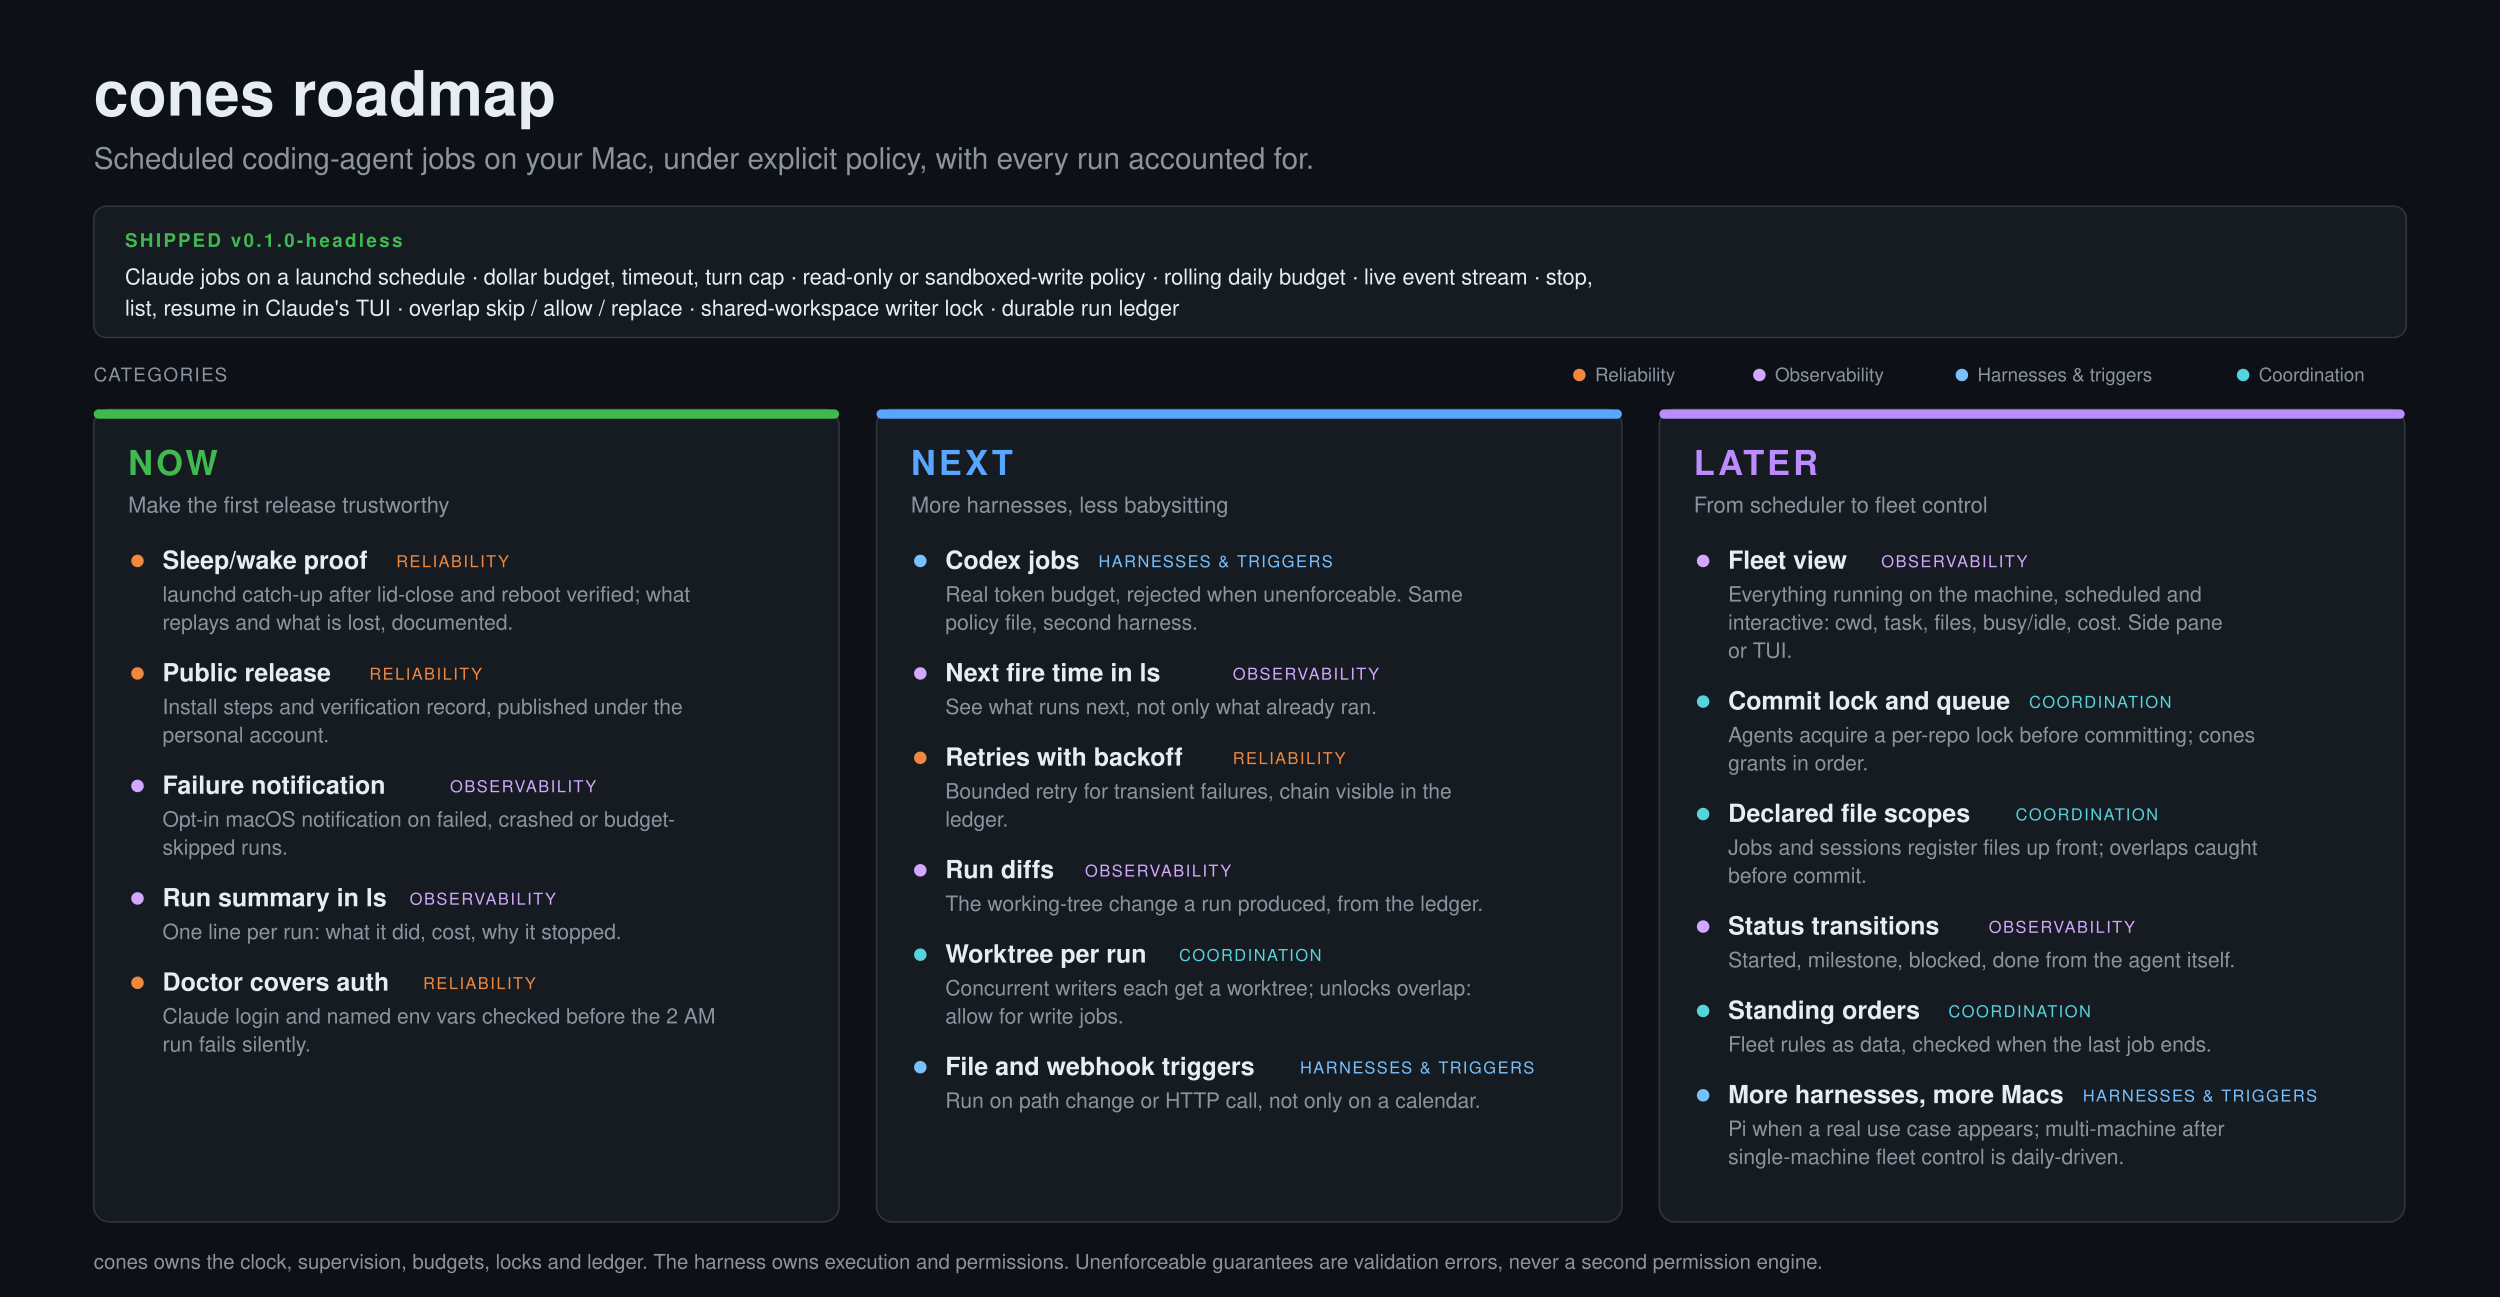
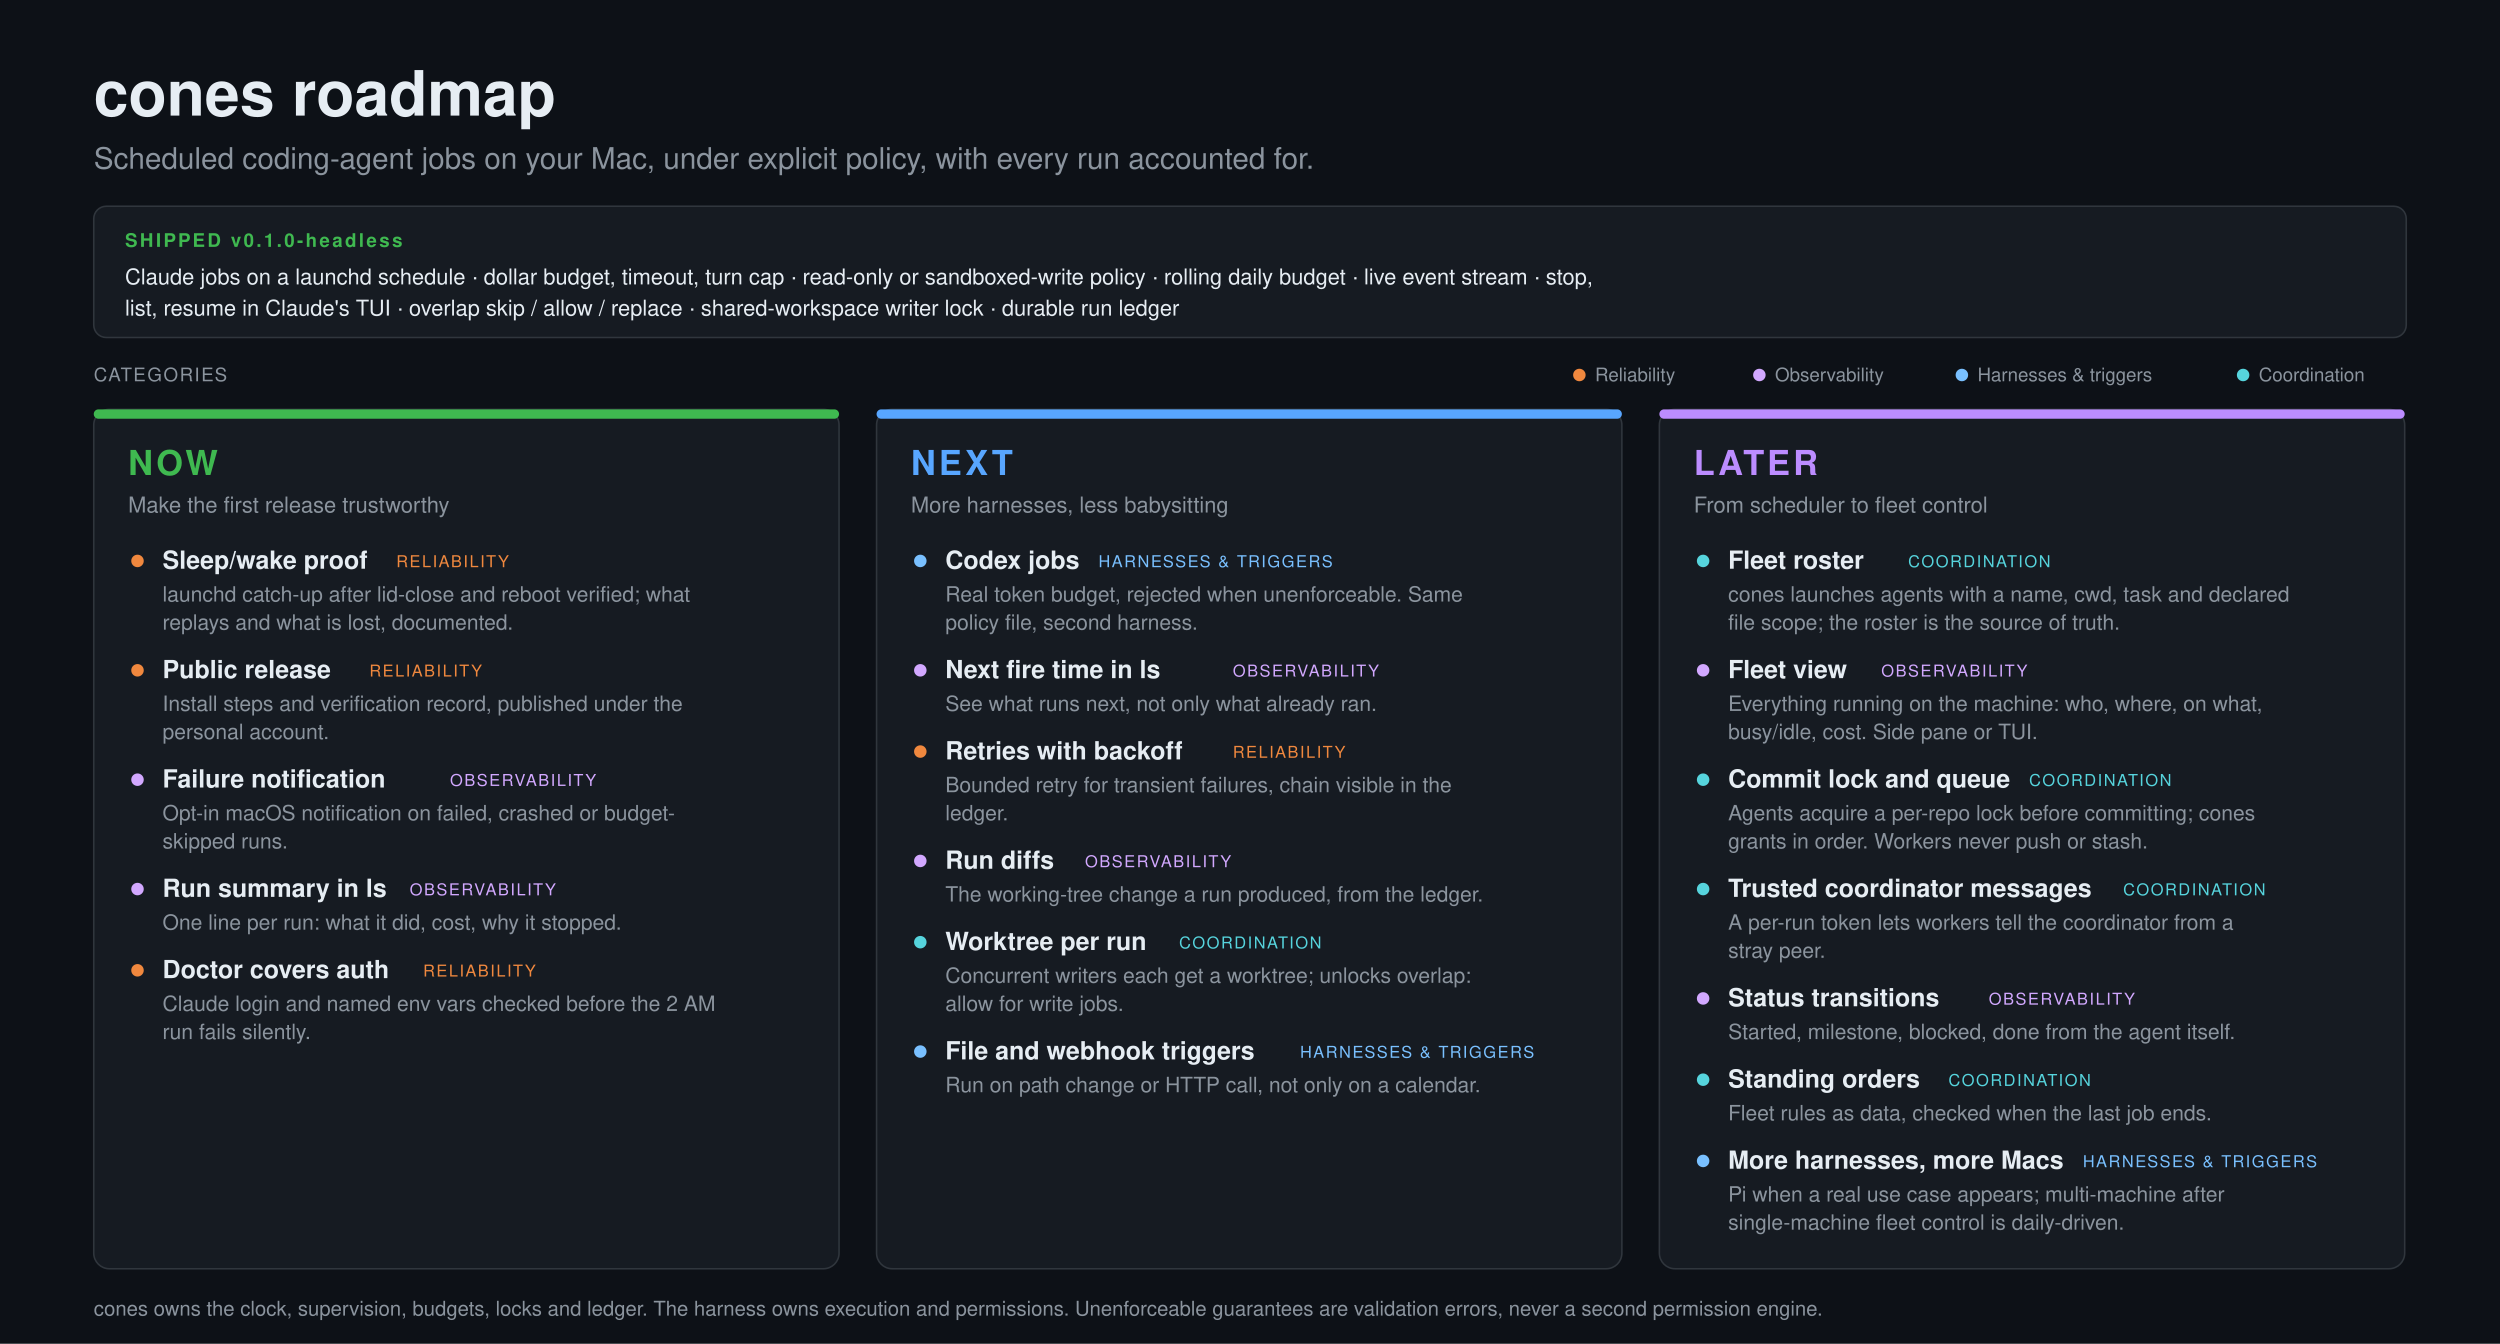
- <svg xmlns="http://www.w3.org/2000/svg" width="1600" height="830" viewBox="0 0 1600 830" font-family="-apple-system,BlinkMacSystemFont,Segoe UI,Helvetica,Arial,sans-serif">
-   <rect width="1600" height="900" fill="#0d1117" />
-   <text x="60" y="74" font-size="40" font-weight="700" fill="#e6edf3">cones roadmap</text>
+ <svg xmlns="http://www.w3.org/2000/svg" width="1600" height="860" viewBox="0 0 1600 860" font-family="-apple-system,BlinkMacSystemFont,Segoe UI,Helvetica,Arial,sans-serif">
+   <rect width="1600" height="860" fill="#0d1117" />
+   <text x="60" y="74" font-size="40" fill="#e6edf3" font-weight="700">cones roadmap</text>
  <text x="60" y="108" font-size="19" fill="#8b949e">Scheduled coding-agent jobs on your Mac, under explicit policy, with every run accounted for.</text>
  <rect x="60" y="132" width="1480" height="84" rx="8" fill="#161b22" stroke="#30363d" />
-   <text x="80" y="158" font-size="12" font-weight="700" fill="#3fb950" letter-spacing="1.5">SHIPPED  v0.1.0-headless</text>
+   <text x="80" y="158" font-size="12" fill="#3fb950" font-weight="700" letter-spacing="1.5">SHIPPED  v0.1.0-headless</text>
  <text x="80" y="182" font-size="14" fill="#e6edf3">Claude jobs on a launchd schedule · dollar budget, timeout, turn cap · read-only or sandboxed-write policy · rolling daily budget · live event stream · stop,</text>
  <text x="80" y="202" font-size="14" fill="#e6edf3">list, resume in Claude's TUI · overlap skip / allow / replace · shared-workspace writer lock · durable run ledger</text>
  <circle cx="1435.6" cy="240" r="4" fill="#56d4dd" />
  <text x="1445.6" y="244" font-size="12" fill="#8b949e">Coordination</text>
  <circle cx="1255.6" cy="240" r="4" fill="#79c0ff" />
  <text x="1265.6" y="244" font-size="12" fill="#8b949e">Harnesses &amp; triggers</text>
  <circle cx="1126.0" cy="240" r="4" fill="#d2a8ff" />
  <text x="1136.0" y="244" font-size="12" fill="#8b949e">Observability</text>
  <circle cx="1010.8" cy="240" r="4" fill="#f0883e" />
  <text x="1020.8" y="244" font-size="12" fill="#8b949e">Reliability</text>
  <text x="60" y="244" font-size="12" fill="#8b949e" letter-spacing="1">CATEGORIES</text>
-   <rect x="60" y="262" width="477" height="520" rx="10" fill="#161b22" stroke="#30363d" />
+   <rect x="60" y="262" width="477" height="550" rx="10" fill="#161b22" stroke="#30363d" />
  <rect x="60" y="262" width="477" height="6" rx="3" fill="#3fb950" />
-   <text x="82" y="304" font-size="22" font-weight="800" fill="#3fb950" letter-spacing="2">NOW</text>
+   <text x="82" y="304" font-size="22" fill="#3fb950" font-weight="800" letter-spacing="2">NOW</text>
  <text x="82" y="328" font-size="14" fill="#8b949e">Make the first release trustworthy</text>
  <circle cx="88" cy="359" r="4" fill="#f0883e" />
-   <text x="104" y="364" font-size="16" font-weight="700" fill="#e6edf3">Sleep/wake proof</text>
+   <text x="104" y="364" font-size="16" fill="#e6edf3" font-weight="700">Sleep/wake proof</text>
  <text x="253.6" y="363" font-size="10.5" fill="#f0883e" letter-spacing="1">RELIABILITY</text>
  <text x="104" y="385" font-size="13.5" fill="#8b949e">launchd catch-up after lid-close and reboot verified; what</text>
  <text x="104" y="403" font-size="13.5" fill="#8b949e">replays and what is lost, documented.</text>
-   <circle cx="88" cy="431" r="4" fill="#f0883e" />
-   <text x="104" y="436" font-size="16" font-weight="700" fill="#e6edf3">Public release</text>
-   <text x="236.4" y="435" font-size="10.5" fill="#f0883e" letter-spacing="1">RELIABILITY</text>
-   <text x="104" y="457" font-size="13.5" fill="#8b949e">Install steps and verification record, published under the</text>
-   <text x="104" y="475" font-size="13.5" fill="#8b949e">personal account.</text>
-   <circle cx="88" cy="503" r="4" fill="#d2a8ff" />
-   <text x="104" y="508" font-size="16" font-weight="700" fill="#e6edf3">Failure notification</text>
-   <text x="288.0" y="507" font-size="10.5" fill="#d2a8ff" letter-spacing="1">OBSERVABILITY</text>
-   <text x="104" y="529" font-size="13.5" fill="#8b949e">Opt-in macOS notification on failed, crashed or budget-</text>
-   <text x="104" y="547" font-size="13.5" fill="#8b949e">skipped runs.</text>
-   <circle cx="88" cy="575" r="4" fill="#d2a8ff" />
-   <text x="104" y="580" font-size="16" font-weight="700" fill="#e6edf3">Run summary in ls</text>
-   <text x="262.2" y="579" font-size="10.5" fill="#d2a8ff" letter-spacing="1">OBSERVABILITY</text>
-   <text x="104" y="601" font-size="13.5" fill="#8b949e">One line per run: what it did, cost, why it stopped.</text>
-   <circle cx="88" cy="629" r="4" fill="#f0883e" />
-   <text x="104" y="634" font-size="16" font-weight="700" fill="#e6edf3">Doctor covers auth</text>
-   <text x="270.8" y="633" font-size="10.5" fill="#f0883e" letter-spacing="1">RELIABILITY</text>
-   <text x="104" y="655" font-size="13.5" fill="#8b949e">Claude login and named env vars checked before the 2 AM</text>
-   <text x="104" y="673" font-size="13.5" fill="#8b949e">run fails silently.</text>
-   <rect x="561" y="262" width="477" height="520" rx="10" fill="#161b22" stroke="#30363d" />
+   <circle cx="88" cy="429" r="4" fill="#f0883e" />
+   <text x="104" y="434" font-size="16" fill="#e6edf3" font-weight="700">Public release</text>
+   <text x="236.4" y="433" font-size="10.5" fill="#f0883e" letter-spacing="1">RELIABILITY</text>
+   <text x="104" y="455" font-size="13.5" fill="#8b949e">Install steps and verification record, published under the</text>
+   <text x="104" y="473" font-size="13.5" fill="#8b949e">personal account.</text>
+   <circle cx="88" cy="499" r="4" fill="#d2a8ff" />
+   <text x="104" y="504" font-size="16" fill="#e6edf3" font-weight="700">Failure notification</text>
+   <text x="288.0" y="503" font-size="10.5" fill="#d2a8ff" letter-spacing="1">OBSERVABILITY</text>
+   <text x="104" y="525" font-size="13.5" fill="#8b949e">Opt-in macOS notification on failed, crashed or budget-</text>
+   <text x="104" y="543" font-size="13.5" fill="#8b949e">skipped runs.</text>
+   <circle cx="88" cy="569" r="4" fill="#d2a8ff" />
+   <text x="104" y="574" font-size="16" fill="#e6edf3" font-weight="700">Run summary in ls</text>
+   <text x="262.2" y="573" font-size="10.5" fill="#d2a8ff" letter-spacing="1">OBSERVABILITY</text>
+   <text x="104" y="595" font-size="13.5" fill="#8b949e">One line per run: what it did, cost, why it stopped.</text>
+   <circle cx="88" cy="621" r="4" fill="#f0883e" />
+   <text x="104" y="626" font-size="16" fill="#e6edf3" font-weight="700">Doctor covers auth</text>
+   <text x="270.8" y="625" font-size="10.5" fill="#f0883e" letter-spacing="1">RELIABILITY</text>
+   <text x="104" y="647" font-size="13.5" fill="#8b949e">Claude login and named env vars checked before the 2 AM</text>
+   <text x="104" y="665" font-size="13.5" fill="#8b949e">run fails silently.</text>
+   <rect x="561" y="262" width="477" height="550" rx="10" fill="#161b22" stroke="#30363d" />
  <rect x="561" y="262" width="477" height="6" rx="3" fill="#58a6ff" />
-   <text x="583" y="304" font-size="22" font-weight="800" fill="#58a6ff" letter-spacing="2">NEXT</text>
+   <text x="583" y="304" font-size="22" fill="#58a6ff" font-weight="800" letter-spacing="2">NEXT</text>
  <text x="583" y="328" font-size="14" fill="#8b949e">More harnesses, less babysitting</text>
  <circle cx="589" cy="359" r="4" fill="#79c0ff" />
-   <text x="605" y="364" font-size="16" font-weight="700" fill="#e6edf3">Codex jobs</text>
+   <text x="605" y="364" font-size="16" fill="#e6edf3" font-weight="700">Codex jobs</text>
  <text x="703.0" y="363" font-size="10.5" fill="#79c0ff" letter-spacing="1">HARNESSES &amp; TRIGGERS</text>
  <text x="605" y="385" font-size="13.5" fill="#8b949e">Real token budget, rejected when unenforceable. Same</text>
  <text x="605" y="403" font-size="13.5" fill="#8b949e">policy file, second harness.</text>
-   <circle cx="589" cy="431" r="4" fill="#d2a8ff" />
-   <text x="605" y="436" font-size="16" font-weight="700" fill="#e6edf3">Next fire time in ls</text>
-   <text x="789.0" y="435" font-size="10.5" fill="#d2a8ff" letter-spacing="1">OBSERVABILITY</text>
-   <text x="605" y="457" font-size="13.5" fill="#8b949e">See what runs next, not only what already ran.</text>
-   <circle cx="589" cy="485" r="4" fill="#f0883e" />
-   <text x="605" y="490" font-size="16" font-weight="700" fill="#e6edf3">Retries with backoff</text>
-   <text x="789.0" y="489" font-size="10.5" fill="#f0883e" letter-spacing="1">RELIABILITY</text>
-   <text x="605" y="511" font-size="13.5" fill="#8b949e">Bounded retry for transient failures, chain visible in the</text>
-   <text x="605" y="529" font-size="13.5" fill="#8b949e">ledger.</text>
-   <circle cx="589" cy="557" r="4" fill="#d2a8ff" />
-   <text x="605" y="562" font-size="16" font-weight="700" fill="#e6edf3">Run diffs</text>
-   <text x="694.4" y="561" font-size="10.5" fill="#d2a8ff" letter-spacing="1">OBSERVABILITY</text>
-   <text x="605" y="583" font-size="13.5" fill="#8b949e">The working-tree change a run produced, from the ledger.</text>
-   <circle cx="589" cy="611" r="4" fill="#56d4dd" />
-   <text x="605" y="616" font-size="16" font-weight="700" fill="#e6edf3">Worktree per run</text>
-   <text x="754.6" y="615" font-size="10.5" fill="#56d4dd" letter-spacing="1">COORDINATION</text>
-   <text x="605" y="637" font-size="13.5" fill="#8b949e">Concurrent writers each get a worktree; unlocks overlap:</text>
-   <text x="605" y="655" font-size="13.5" fill="#8b949e">allow for write jobs.</text>
-   <circle cx="589" cy="683" r="4" fill="#79c0ff" />
-   <text x="605" y="688" font-size="16" font-weight="700" fill="#e6edf3">File and webhook triggers</text>
-   <text x="832.0" y="687" font-size="10.5" fill="#79c0ff" letter-spacing="1">HARNESSES &amp; TRIGGERS</text>
-   <text x="605" y="709" font-size="13.5" fill="#8b949e">Run on path change or HTTP call, not only on a calendar.</text>
-   <rect x="1062" y="262" width="477" height="520" rx="10" fill="#161b22" stroke="#30363d" />
+   <circle cx="589" cy="429" r="4" fill="#d2a8ff" />
+   <text x="605" y="434" font-size="16" fill="#e6edf3" font-weight="700">Next fire time in ls</text>
+   <text x="789.0" y="433" font-size="10.5" fill="#d2a8ff" letter-spacing="1">OBSERVABILITY</text>
+   <text x="605" y="455" font-size="13.5" fill="#8b949e">See what runs next, not only what already ran.</text>
+   <circle cx="589" cy="481" r="4" fill="#f0883e" />
+   <text x="605" y="486" font-size="16" fill="#e6edf3" font-weight="700">Retries with backoff</text>
+   <text x="789.0" y="485" font-size="10.5" fill="#f0883e" letter-spacing="1">RELIABILITY</text>
+   <text x="605" y="507" font-size="13.5" fill="#8b949e">Bounded retry for transient failures, chain visible in the</text>
+   <text x="605" y="525" font-size="13.5" fill="#8b949e">ledger.</text>
+   <circle cx="589" cy="551" r="4" fill="#d2a8ff" />
+   <text x="605" y="556" font-size="16" fill="#e6edf3" font-weight="700">Run diffs</text>
+   <text x="694.4" y="555" font-size="10.5" fill="#d2a8ff" letter-spacing="1">OBSERVABILITY</text>
+   <text x="605" y="577" font-size="13.5" fill="#8b949e">The working-tree change a run produced, from the ledger.</text>
+   <circle cx="589" cy="603" r="4" fill="#56d4dd" />
+   <text x="605" y="608" font-size="16" fill="#e6edf3" font-weight="700">Worktree per run</text>
+   <text x="754.6" y="607" font-size="10.5" fill="#56d4dd" letter-spacing="1">COORDINATION</text>
+   <text x="605" y="629" font-size="13.5" fill="#8b949e">Concurrent writers each get a worktree; unlocks overlap:</text>
+   <text x="605" y="647" font-size="13.5" fill="#8b949e">allow for write jobs.</text>
+   <circle cx="589" cy="673" r="4" fill="#79c0ff" />
+   <text x="605" y="678" font-size="16" fill="#e6edf3" font-weight="700">File and webhook triggers</text>
+   <text x="832.0" y="677" font-size="10.5" fill="#79c0ff" letter-spacing="1">HARNESSES &amp; TRIGGERS</text>
+   <text x="605" y="699" font-size="13.5" fill="#8b949e">Run on path change or HTTP call, not only on a calendar.</text>
+   <rect x="1062" y="262" width="477" height="550" rx="10" fill="#161b22" stroke="#30363d" />
  <rect x="1062" y="262" width="477" height="6" rx="3" fill="#bc8cff" />
-   <text x="1084" y="304" font-size="22" font-weight="800" fill="#bc8cff" letter-spacing="2">LATER</text>
+   <text x="1084" y="304" font-size="22" fill="#bc8cff" font-weight="800" letter-spacing="2">LATER</text>
  <text x="1084" y="328" font-size="14" fill="#8b949e">From scheduler to fleet control</text>
-   <circle cx="1090" cy="359" r="4" fill="#d2a8ff" />
-   <text x="1106" y="364" font-size="16" font-weight="700" fill="#e6edf3">Fleet view</text>
-   <text x="1204.0" y="363" font-size="10.5" fill="#d2a8ff" letter-spacing="1">OBSERVABILITY</text>
-   <text x="1106" y="385" font-size="13.5" fill="#8b949e">Everything running on the machine, scheduled and</text>
-   <text x="1106" y="403" font-size="13.5" fill="#8b949e">interactive: cwd, task, files, busy/idle, cost. Side pane</text>
-   <text x="1106" y="421" font-size="13.5" fill="#8b949e">or TUI.</text>
-   <circle cx="1090" cy="449" r="4" fill="#56d4dd" />
-   <text x="1106" y="454" font-size="16" font-weight="700" fill="#e6edf3">Commit lock and queue</text>
-   <text x="1298.6" y="453" font-size="10.5" fill="#56d4dd" letter-spacing="1">COORDINATION</text>
-   <text x="1106" y="475" font-size="13.5" fill="#8b949e">Agents acquire a per-repo lock before committing; cones</text>
-   <text x="1106" y="493" font-size="13.5" fill="#8b949e">grants in order.</text>
-   <circle cx="1090" cy="521" r="4" fill="#56d4dd" />
-   <text x="1106" y="526" font-size="16" font-weight="700" fill="#e6edf3">Declared file scopes</text>
-   <text x="1290.0" y="525" font-size="10.5" fill="#56d4dd" letter-spacing="1">COORDINATION</text>
-   <text x="1106" y="547" font-size="13.5" fill="#8b949e">Jobs and sessions register files up front; overlaps caught</text>
-   <text x="1106" y="565" font-size="13.5" fill="#8b949e">before commit.</text>
-   <circle cx="1090" cy="593" r="4" fill="#d2a8ff" />
-   <text x="1106" y="598" font-size="16" font-weight="700" fill="#e6edf3">Status transitions</text>
-   <text x="1272.8" y="597" font-size="10.5" fill="#d2a8ff" letter-spacing="1">OBSERVABILITY</text>
-   <text x="1106" y="619" font-size="13.5" fill="#8b949e">Started, milestone, blocked, done from the agent itself.</text>
-   <circle cx="1090" cy="647" r="4" fill="#56d4dd" />
-   <text x="1106" y="652" font-size="16" font-weight="700" fill="#e6edf3">Standing orders</text>
-   <text x="1247.0" y="651" font-size="10.5" fill="#56d4dd" letter-spacing="1">COORDINATION</text>
-   <text x="1106" y="673" font-size="13.5" fill="#8b949e">Fleet rules as data, checked when the last job ends.</text>
-   <circle cx="1090" cy="701" r="4" fill="#79c0ff" />
-   <text x="1106" y="706" font-size="16" font-weight="700" fill="#e6edf3">More harnesses, more Macs</text>
-   <text x="1333.0" y="705" font-size="10.5" fill="#79c0ff" letter-spacing="1">HARNESSES &amp; TRIGGERS</text>
-   <text x="1106" y="727" font-size="13.5" fill="#8b949e">Pi when a real use case appears; multi-machine after</text>
-   <text x="1106" y="745" font-size="13.5" fill="#8b949e">single-machine fleet control is daily-driven.</text>
-   <text x="60" y="812" font-size="13" fill="#8b949e">cones owns the clock, supervision, budgets, locks and ledger. The harness owns execution and permissions. Unenforceable guarantees are validation errors, never a second permission engine.</text>
+   <circle cx="1090" cy="359" r="4" fill="#56d4dd" />
+   <text x="1106" y="364" font-size="16" fill="#e6edf3" font-weight="700">Fleet roster</text>
+   <text x="1221.2" y="363" font-size="10.5" fill="#56d4dd" letter-spacing="1">COORDINATION</text>
+   <text x="1106" y="385" font-size="13.5" fill="#8b949e">cones launches agents with a name, cwd, task and declared</text>
+   <text x="1106" y="403" font-size="13.5" fill="#8b949e">file scope; the roster is the source of truth.</text>
+   <circle cx="1090" cy="429" r="4" fill="#d2a8ff" />
+   <text x="1106" y="434" font-size="16" fill="#e6edf3" font-weight="700">Fleet view</text>
+   <text x="1204.0" y="433" font-size="10.5" fill="#d2a8ff" letter-spacing="1">OBSERVABILITY</text>
+   <text x="1106" y="455" font-size="13.5" fill="#8b949e">Everything running on the machine: who, where, on what,</text>
+   <text x="1106" y="473" font-size="13.5" fill="#8b949e">busy/idle, cost. Side pane or TUI.</text>
+   <circle cx="1090" cy="499" r="4" fill="#56d4dd" />
+   <text x="1106" y="504" font-size="16" fill="#e6edf3" font-weight="700">Commit lock and queue</text>
+   <text x="1298.6" y="503" font-size="10.5" fill="#56d4dd" letter-spacing="1">COORDINATION</text>
+   <text x="1106" y="525" font-size="13.5" fill="#8b949e">Agents acquire a per-repo lock before committing; cones</text>
+   <text x="1106" y="543" font-size="13.5" fill="#8b949e">grants in order. Workers never push or stash.</text>
+   <circle cx="1090" cy="569" r="4" fill="#56d4dd" />
+   <text x="1106" y="574" font-size="16" fill="#e6edf3" font-weight="700">Trusted coordinator messages</text>
+   <text x="1358.8" y="573" font-size="10.5" fill="#56d4dd" letter-spacing="1">COORDINATION</text>
+   <text x="1106" y="595" font-size="13.5" fill="#8b949e">A per-run token lets workers tell the coordinator from a</text>
+   <text x="1106" y="613" font-size="13.5" fill="#8b949e">stray peer.</text>
+   <circle cx="1090" cy="639" r="4" fill="#d2a8ff" />
+   <text x="1106" y="644" font-size="16" fill="#e6edf3" font-weight="700">Status transitions</text>
+   <text x="1272.8" y="643" font-size="10.5" fill="#d2a8ff" letter-spacing="1">OBSERVABILITY</text>
+   <text x="1106" y="665" font-size="13.5" fill="#8b949e">Started, milestone, blocked, done from the agent itself.</text>
+   <circle cx="1090" cy="691" r="4" fill="#56d4dd" />
+   <text x="1106" y="696" font-size="16" fill="#e6edf3" font-weight="700">Standing orders</text>
+   <text x="1247.0" y="695" font-size="10.5" fill="#56d4dd" letter-spacing="1">COORDINATION</text>
+   <text x="1106" y="717" font-size="13.5" fill="#8b949e">Fleet rules as data, checked when the last job ends.</text>
+   <circle cx="1090" cy="743" r="4" fill="#79c0ff" />
+   <text x="1106" y="748" font-size="16" fill="#e6edf3" font-weight="700">More harnesses, more Macs</text>
+   <text x="1333.0" y="747" font-size="10.5" fill="#79c0ff" letter-spacing="1">HARNESSES &amp; TRIGGERS</text>
+   <text x="1106" y="769" font-size="13.5" fill="#8b949e">Pi when a real use case appears; multi-machine after</text>
+   <text x="1106" y="787" font-size="13.5" fill="#8b949e">single-machine fleet control is daily-driven.</text>
+   <text x="60" y="842" font-size="13" fill="#8b949e">cones owns the clock, supervision, budgets, locks and ledger. The harness owns execution and permissions. Unenforceable guarantees are validation errors, never a second permission engine.</text>
</svg>
